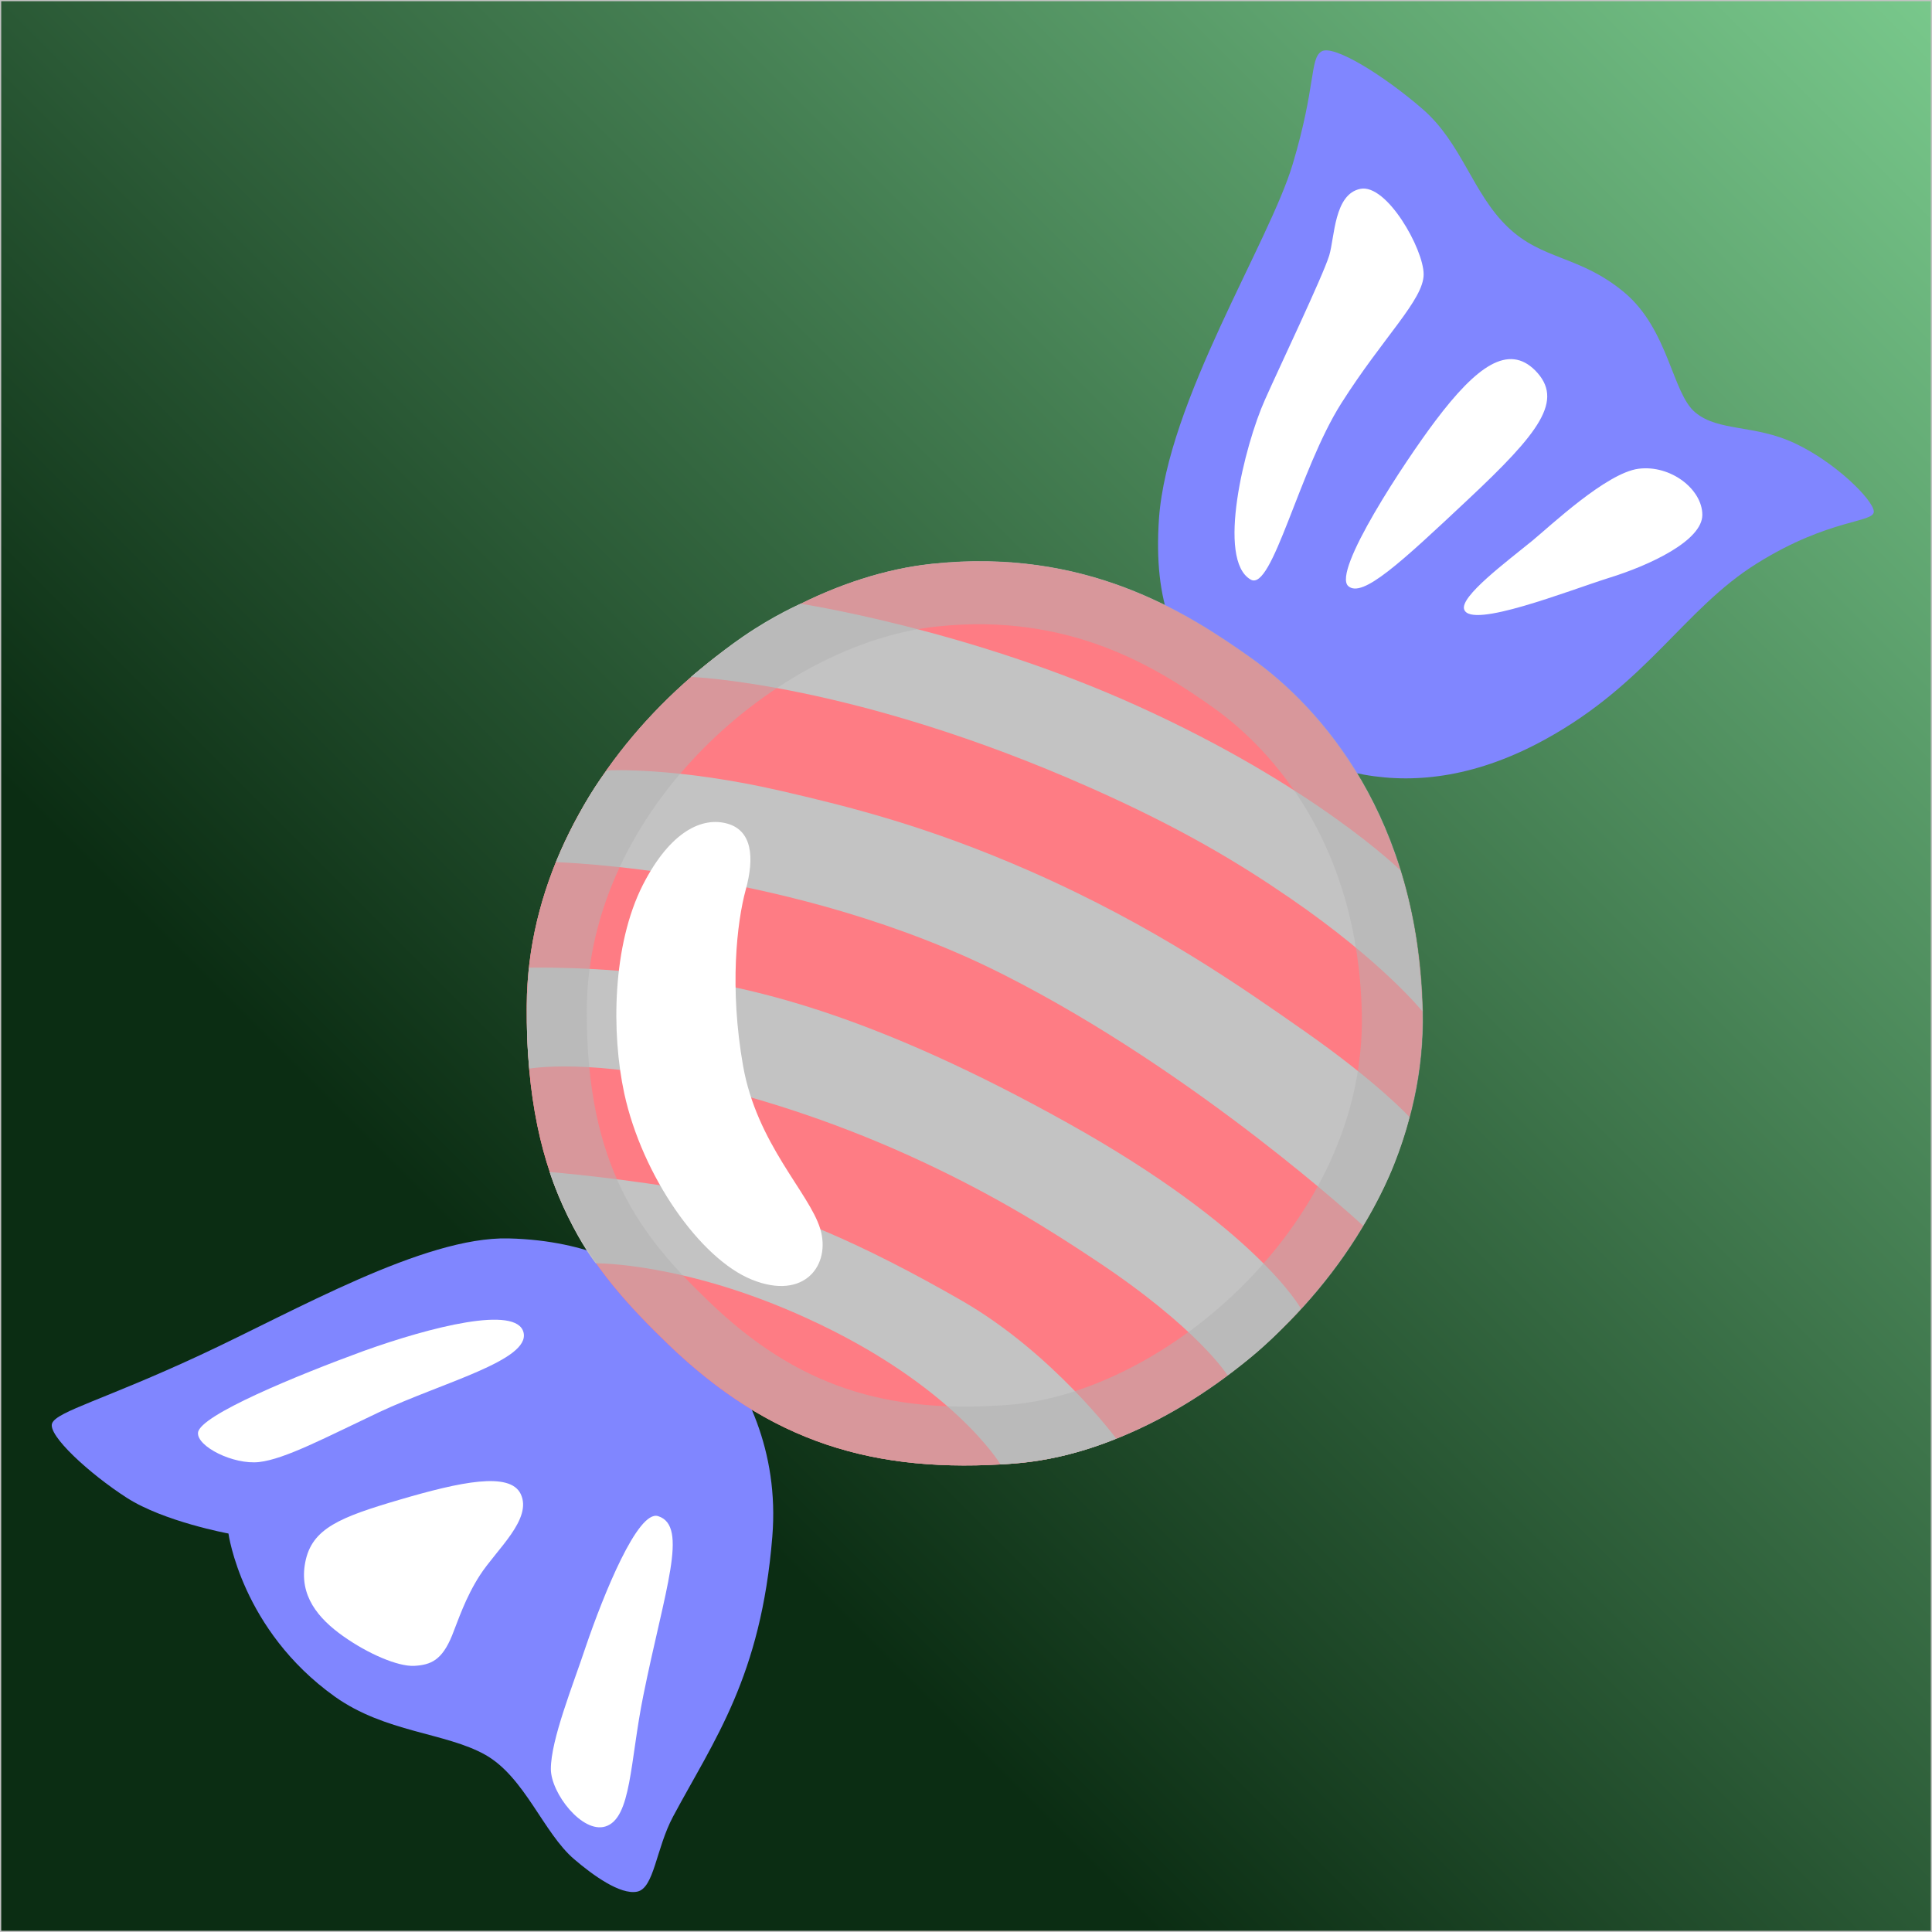
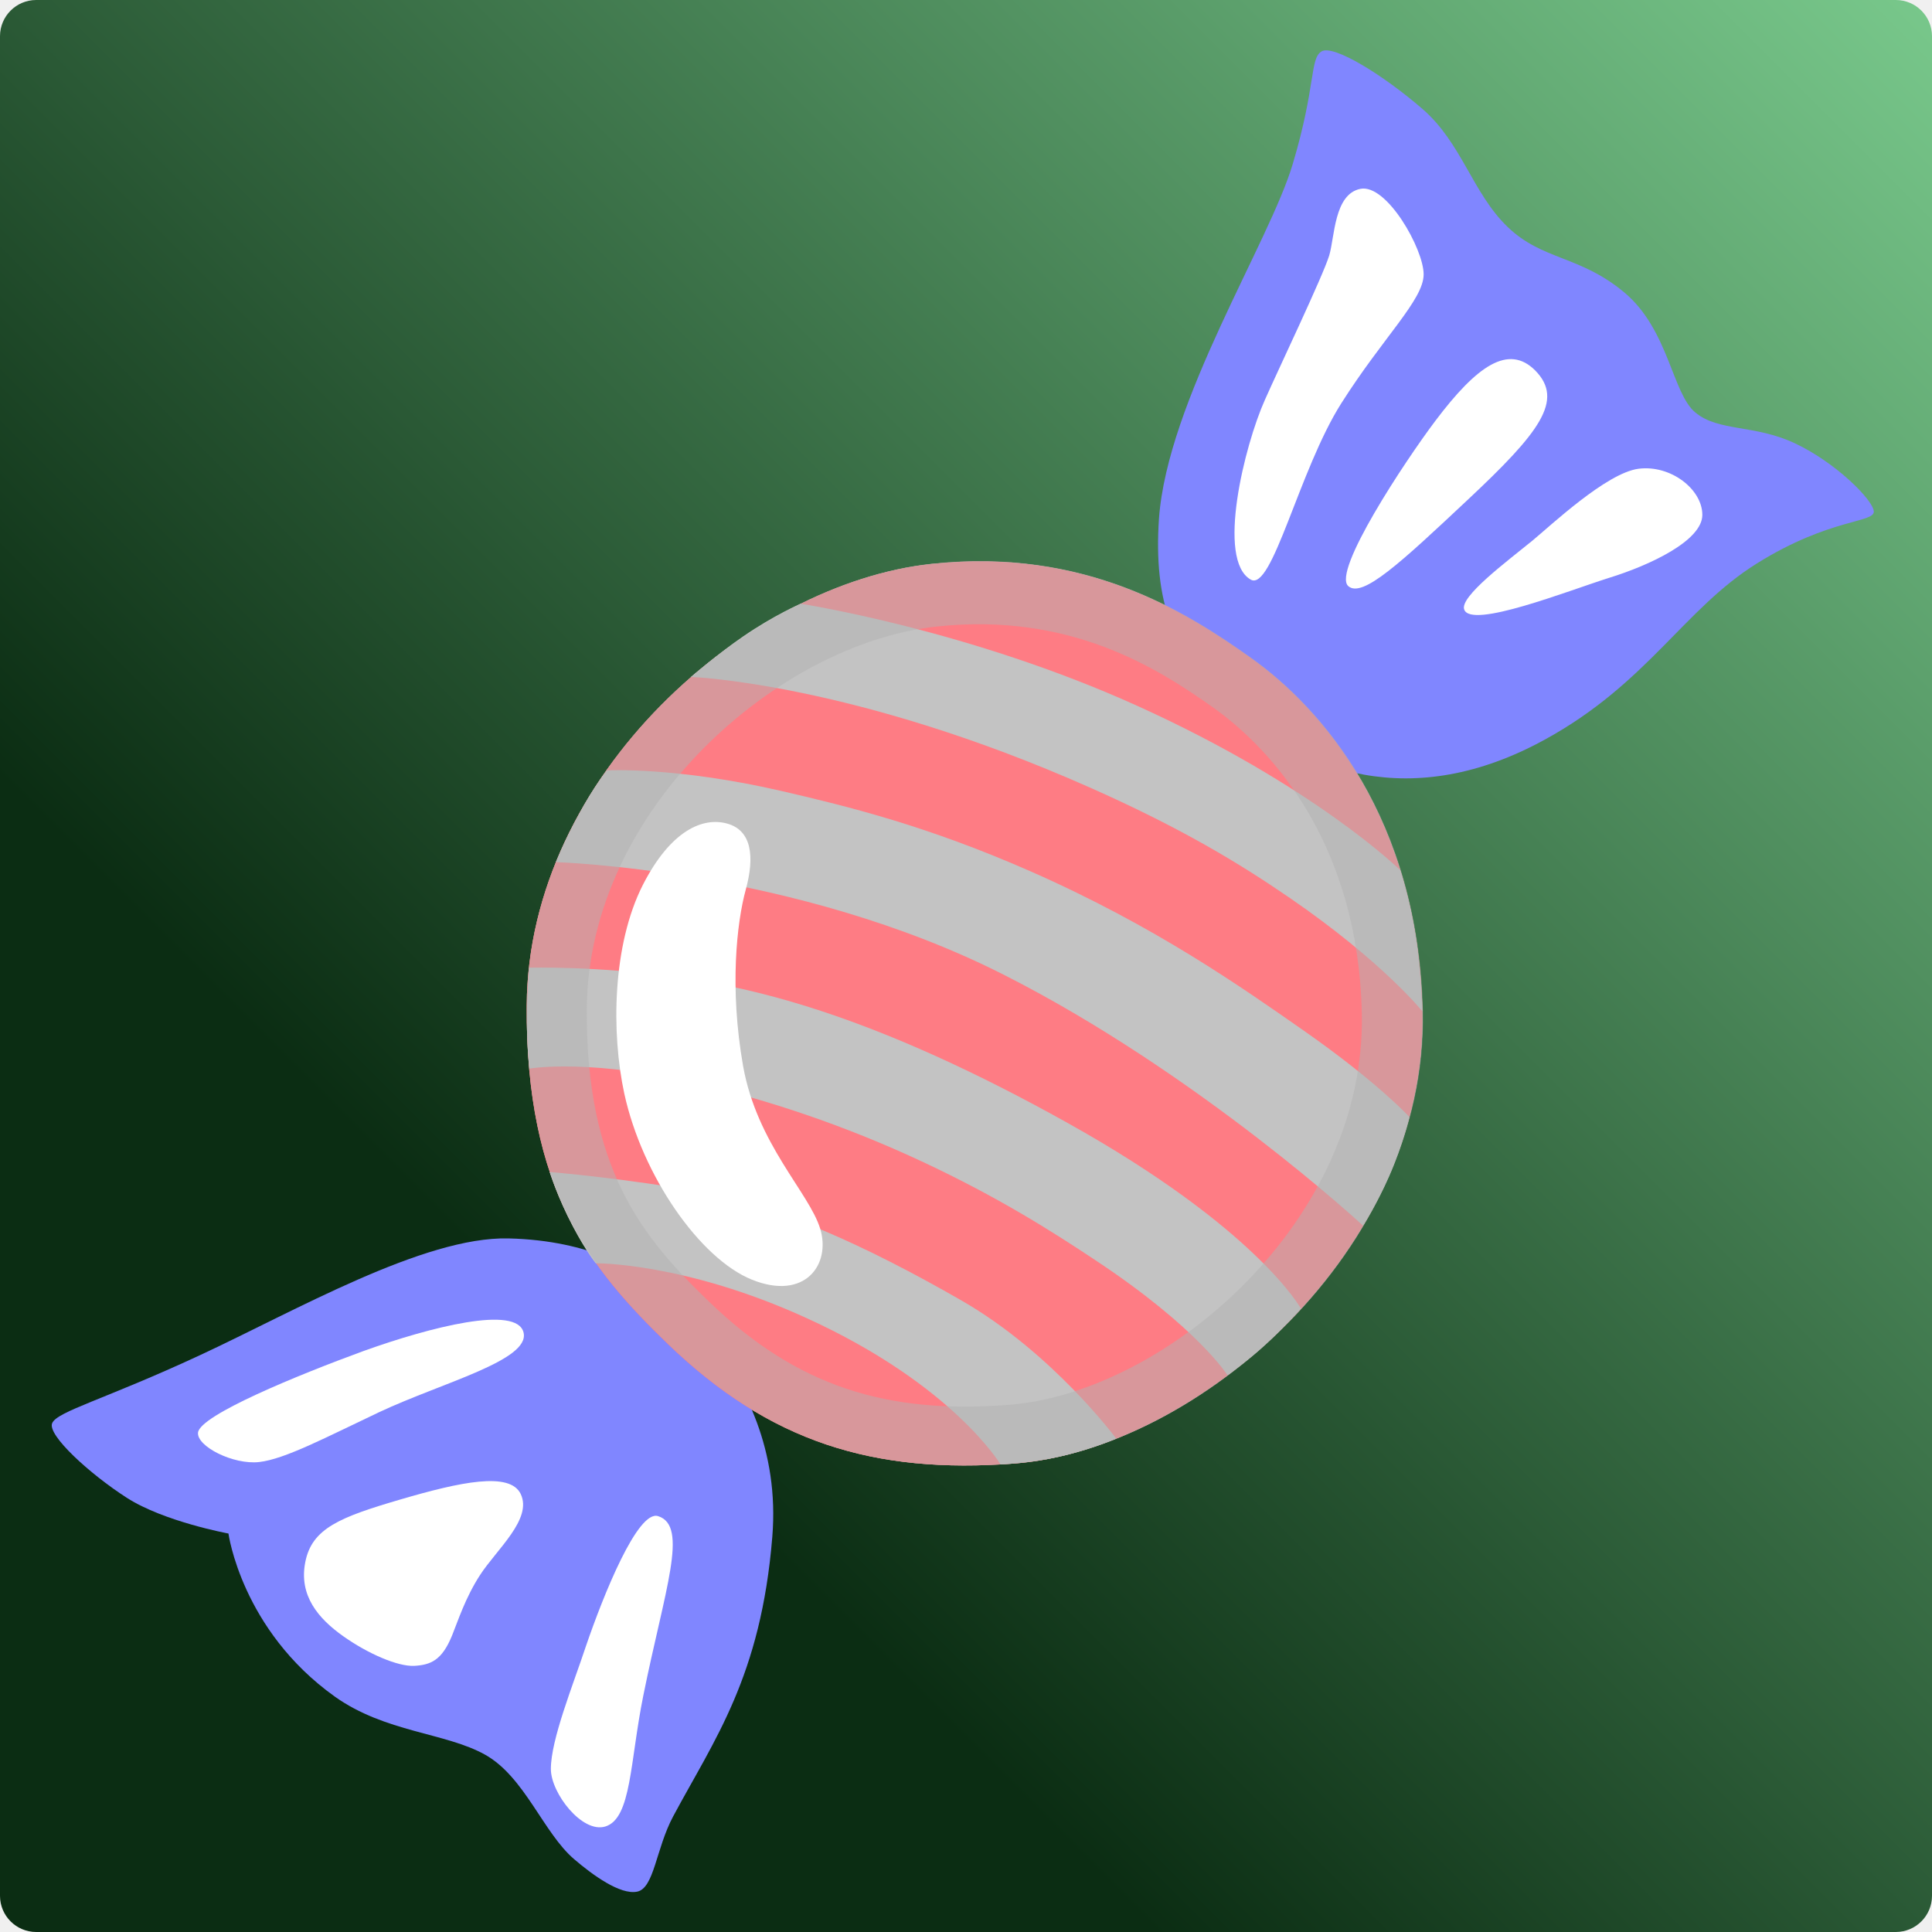
<svg xmlns="http://www.w3.org/2000/svg" version="1.1" id="Layer_1" x="0px" y="0px" viewBox="0 0 800 800" style="enable-background:new 0 0 800 800;" xml:space="preserve">
  <style type="text/css">
- 	/*.st0{fill:#FFCAEB;}*/
- 	.st1{fill:#8086FF;} /*wrapper ends*/
- 	.st2{fill:#FFFFFF;} /*highlights*/
- 	.st3{fill:#FE7C84;} /*wrapper body*/
- 	.st4{fill:#C3C3C3;} /* stripes */
- 	.st5{opacity:0.5;fill:#B2B2B2;enable-background:new    ;}
- 	.st6{fill:none;}
- 	.st7{font-family:'Impact'; opacity: 1; -webkit-text-stroke: 2px white; fill: #FE7C84; stroke: #343434;} /*make fill = wrapper body, stroke = stripes*/
- 	.st8{font-size:30px;}
- 	.st3bg{fill:#C3C3C3;} /*wrapper body*/
- 	
- 	/*#st3 {
- 	  opacity: 1;
-       animation: 7.5s opacity infinite;
-     }
-     #st4 {
- 	  opacity: 1;
-       animation: 7.5s opacity infinite;
-     }*/
-     
-     .fade-in-path {
-   		opacity: 100%;
-   		transition: 0.5s;
- 	}
+ 		/*.st0 is background, which is a gradient*/
+ 		.st1{fill:#8086FF;} /*wrapper ends*/
+ 		.st2{fill:#FFFFFF;} /*highlights*/
+ 		.st3{fill:#FE7C84;} /*wrapper body*/
+ 		.st4{fill:#C3C3C3;} /* stripes */
+ 		.st5{opacity:0.5;fill:#B2B2B2;enable-background:new    ;}
+ 		.st6{fill:none;}
+ 		.st7{font-family:'Impact'; opacity: 1; -webkit-text-stroke: 2px white; fill: #FE7C84; stroke: #343434;} /*make fill = wrapper body, stroke = stripes*/
+ 		.st8{font-size:30px;}
+ 		.st3bg{fill:#C3C3C3;} /*wrapper body*/

- 	.fade-in-path:hover {
-   		opacity: 20%;
-   		transition: opacity 1s;
- 	}
- 	.fade-in-path:active {
-   		opacity: 20%;
-   		transition: opacity 1s;
- 	}
-     
-     @keyframes opacity {
-       15% {opacity: 1} 
-       35% {opacity: 1}
-       65% {opacity: 0} 
-       85% {opacity: 0}
-     }
-     
-     .floating { 
- 		animation-name: floating;
- 		animation-duration: 3s;
- 		animation-iteration-count: infinite;
- 		animation-timing-function: ease-in-out;
- 		margin-left: 30px;
- 		margin-top: 5px;
- 	}
- 	
- 	.metadata {
- 		animation-name: wiggle;
- 		animation-duration: 3s;
- 		animation-iteration-count: infinite;
- 	}
- 	
- 	.floatingdelay {
- 		animation-name: floatingdelay;
- 		animation-delay: 0.5s;
- 		animation-duration: 3s;
- 		animation-iteration-count: infinite;
- 		animation-timing-function: ease-in-out;
- 	}
-  
- 	@keyframes floating {
- 		0% { transform: translate(0,  0px); }
- 		50%  { transform: translate(0, 15px); }
- 		100%   { transform: translate(0, -0px); }   
- 	}
- 	
- 	@keyframes floatingdelay {
- 		0% { transform: translate(0, 0px);}
- 		50%  { transform: translate(0, 30px); }
- 		100%   { transform: translate(0, -0px); }
- 	}
- 	
- 	@keyframes wiggle {
- 		0% { transform: translate(350px, 370px) rotate(0deg);}
- 		40% { transform: translate(350px, 369px) rotate(1deg);}
- 		50% { transform: translate(349px, 372px) rotate(-1deg);}
- 		60% { transform: translate(346px, 371px) rotate(0deg);}
- 		70% { transform: translate(353px, 371px) rotate(-1deg);}
- 	    80% { transform: translate(349px, 369px) rotate(1deg);}
- 	    90% { transform: translate(351px, 372px) rotate(0deg);}
- 		100% { transform: translate(351px, 368px) rotate(-1deg);}
- 	}
- 	
+ 		.fade-in-path {
+ 			opacity: 100%;
+ 			transition: 0.5s;
+ 		}

- </style>
-   <rect class="st0" fill="url(#darkGradient)" stroke="url(#largeGradient)" width="800" height="800" />
+ 		.fade-in-path:hover {
+ 			opacity: 20%;
+ 			transition: opacity 1s;
+ 		}
+ 		.fade-in-path:active {
+ 			opacity: 20%;
+ 			transition: opacity 1s;
+ 		}
+ 
+ 		@keyframes opacity {
+ 		  15% {opacity: 1}
+ 		  35% {opacity: 1}
+ 		  65% {opacity: 0}
+ 		  85% {opacity: 0}
+ 		}
+ 
+ 		.floating {
+ 			animation-name: floating;
+ 			animation-duration: 3s;
+ 			animation-iteration-count: infinite;
+ 			animation-timing-function: ease-in-out;
+ 			margin-left: 30px;
+ 			margin-top: 5px;
+ 		}
+ 
+ 		.metadata {
+ 			animation-name: wiggle;
+ 			animation-duration: 3s;
+ 			animation-iteration-count: infinite;
+ 		}
+ 
+ 		.floatingdelay {
+ 			animation-name: floatingdelay;
+ 			animation-delay: 0.5s;
+ 			animation-duration: 3s;
+ 			animation-iteration-count: infinite;
+ 			animation-timing-function: ease-in-out;
+ 		}
+ 
+ 		@keyframes floating {
+ 			0% { transform: translate(0,  0px); }
+ 			50%  { transform: translate(0, 15px); }
+ 			100%   { transform: translate(0, -0px); }
+ 		}
+ 
+ 		@keyframes floatingdelay {
+ 			0% { transform: translate(0, 0px);}
+ 			50%  { transform: translate(0, 30px); }
+ 			100%   { transform: translate(0, -0px); }
+ 		}
+ 
+ 		@keyframes wiggle {
+ 			0% { transform: translate(350px, 370px) rotate(0deg);}
+ 			40% { transform: translate(350px, 369px) rotate(1deg);}
+ 			50% { transform: translate(349px, 372px) rotate(-1deg);}
+ 			60% { transform: translate(346px, 371px) rotate(0deg);}
+ 			70% { transform: translate(353px, 371px) rotate(-1deg);}
+ 			80% { transform: translate(349px, 369px) rotate(1deg);}
+ 			90% { transform: translate(351px, 372px) rotate(0deg);}
+ 			100% { transform: translate(351px, 368px) rotate(-1deg);}
+ 		}
+ 
+ 
+ 	</style>
+   <rect class="st0" fill="url(#darkGradient)" stroke="url(#largeGradient)" rx="15" width="800" height="800" />
  <rect x="340.6" y="351" class="st6" width="211" height="147" />
  <g class="floating">
-     <path id="st3bg" class="st3bg" d="M276.6,556.6c42,40.4,84.9,53.9,143.6,49.4c75.4-5.9,171-88.2,168.8-187.3   c-1.8-80-41.9-125.6-71.1-146.3c-26.9-19.1-68.6-45.6-132-38.9c-76.1,8-167.2,87.2-167.8,182.8C217.6,492.7,244.4,525.5,276.6,556.6   z" />
+     <path id="st3bg" class="st3bg" d="M276.6,556.6c42,40.4,84.9,53.9,143.6,49.4c75.4-5.9,171-88.2,168.8-187.3    c-1.8-80-41.9-125.6-71.1-146.3c-26.9-19.1-68.6-45.6-132-38.9c-76.1,8-167.2,87.2-167.8,182.8C217.6,492.7,244.4,525.5,276.6,556.6    z" />
    <g class="floatingdelay">
      <text transform="matrix(1 0 0 1 340.6391 363.6001)">
-         <tspan x="0" y="0" class="st7 st8">CHAIN ID: 1</tspan>
-         <tspan x="0" y="21.6" class="st7 st8"> </tspan>
-         <tspan x="0" y="43.2" class="st7 st8">ETHEREUM</tspan>
-         <tspan x="0" y="86.4" class="st7 st8">ETH &lt;-&gt; WETH</tspan>
-         <tspan x="0" y="129.6" class="st7 st8">NFT ID: 12345</tspan>
+         <tspan x="0" y="-20.2" class="st7 st8">CHAIN ID: 1</tspan>
+         <tspan x="0" y="20" class="st7 st8">ETHEREUM</tspan>
+         <tspan x="0" y="63.2" class="st7 st8">ETH &lt;-&gt; WETH</tspan>
+         <tspan x="0" y="106.4" class="st7 st8">NFT ID: 12345</tspan>
+         <tspan x="0" y="149.6" class="st7 st8" style="font-size: 14px; fill: none;">[ 11100001 11100001 11100001 ]</tspan>
      </text>
    </g>
-     <path id="st1" class="st1" d="M94.6,635c0,0-26.7-4.9-42.1-14.8s-33-26-30.9-30.9s21.7-9.8,61.1-28.1s92.7-49.2,127.8-48.4   s52.7,14.1,52.7,14.1s62.4,37.8,56.6,109.4c-4.7,58.1-24.1,84.1-41.1,115.9c-7.1,13.3-7.8,29.7-14.9,31.1c-7,1.4-18.4-6.9-26-13.4   c-12.8-10.9-20.5-34.1-36.9-43.3s-41.4-9.2-62.3-24.1C100,674.9,94.6,635,94.6,635z" />
-     <path id="st2" class="st2" d="M82,593.2c-0.6,5.7,14.6,13.4,25.3,12.2s27.8-10.3,49.8-20.7c26-12.2,62.4-21.4,59.7-32.9   s-38.6-2.3-66.2,7.6C123,569.5,82.8,586,82,593.2z M215.6,618.6c-4.5-9.3-24.9-5-49.8,2.3s-36.7,11.9-39.4,26   c-2.7,13.8,5.4,23.3,15.7,30.6s22.6,12.6,29.4,12.3c6.9-0.4,11.5-2.3,15.7-12.6c2.5-6.2,5.5-15.6,11.5-24.9   C205.6,641.6,220.6,629,215.6,618.6L215.6,618.6z M228.1,732.5c0,10,13,26.8,22.6,23.8c10.8-3.4,10.1-26.7,15.7-54.3   c8.8-43.6,18.9-70.2,6.1-74.2c-8.4-2.7-22.6,32.5-29.9,53.9C237.3,697.7,228.1,720.3,228.1,732.5L228.1,732.5z" />
-     <path class="st1" d="M506.8,290.1c32.3,30.3,78.2,46.1,132.8,16.2c42.6-23.3,57.6-54.1,87.9-73c30.3-18.9,48.8-16.7,48.4-21.6   c-0.4-4.8-15.8-20.2-32.6-28.1c-16.7-7.9-31.7-4.8-41.3-12.8c-9.6-7.9-11-34.3-29.4-49.7s-33.9-13.2-48.4-27.2S605.3,59.2,589,45.1   s-36.9-26.8-41.8-23.8s-2.2,14.1-11.9,46.6c-9.7,32.6-51.9,98.1-55.4,146.9C477.6,249.2,485.8,270.3,506.8,290.1z" />
-     <path class="st2" d="M517.9,240c8.9,5.1,20-45.4,37.5-73s34.1-42.9,34.1-53.4S574.2,76,563.3,78.2s-10.6,19.9-12.9,27.6   c-2.7,8.7-20.8,46.6-26.6,59.7C515.3,184.4,503.6,231.9,517.9,240L517.9,240z M558.3,242.7c5.8,5.1,21.7-9.7,49.3-35.6   c30-28.1,40.2-41.4,28.1-53.7c-11.1-11.1-24.2-1.9-41.3,20.8C581.8,190.9,551.5,236.7,558.3,242.7z M606.3,252.4   c2.9,8.1,42.8-7.7,59.9-13.1c17.2-5.3,38.7-15.5,38.7-26.1s-13.1-20.8-26.4-19.1c-13.3,1.7-36.7,23.8-44,29.8   C624.1,232.4,604.3,247.1,606.3,252.4L606.3,252.4z" />
+     <path id="st1" class="st1" d="M94.6,635c0,0-26.7-4.9-42.1-14.8s-33-26-30.9-30.9s21.7-9.8,61.1-28.1s92.7-49.2,127.8-48.4    s52.7,14.1,52.7,14.1s62.4,37.8,56.6,109.4c-4.7,58.1-24.1,84.1-41.1,115.9c-7.1,13.3-7.8,29.7-14.9,31.1c-7,1.4-18.4-6.9-26-13.4    c-12.8-10.9-20.5-34.1-36.9-43.3s-41.4-9.2-62.3-24.1C100,674.9,94.6,635,94.6,635z" />
+     <path id="st2" class="st2" d="M82,593.2c-0.6,5.7,14.6,13.4,25.3,12.2s27.8-10.3,49.8-20.7c26-12.2,62.4-21.4,59.7-32.9    s-38.6-2.3-66.2,7.6C123,569.5,82.8,586,82,593.2z M215.6,618.6c-4.5-9.3-24.9-5-49.8,2.3s-36.7,11.9-39.4,26    c-2.7,13.8,5.4,23.3,15.7,30.6s22.6,12.6,29.4,12.3c6.9-0.4,11.5-2.3,15.7-12.6c2.5-6.2,5.5-15.6,11.5-24.9    C205.6,641.6,220.6,629,215.6,618.6L215.6,618.6z M228.1,732.5c0,10,13,26.8,22.6,23.8c10.8-3.4,10.1-26.7,15.7-54.3    c8.8-43.6,18.9-70.2,6.1-74.2c-8.4-2.7-22.6,32.5-29.9,53.9C237.3,697.7,228.1,720.3,228.1,732.5L228.1,732.5z" />
+     <path class="st1" d="M506.8,290.1c32.3,30.3,78.2,46.1,132.8,16.2c42.6-23.3,57.6-54.1,87.9-73c30.3-18.9,48.8-16.7,48.4-21.6    c-0.4-4.8-15.8-20.2-32.6-28.1c-16.7-7.9-31.7-4.8-41.3-12.8c-9.6-7.9-11-34.3-29.4-49.7s-33.9-13.2-48.4-27.2S605.3,59.2,589,45.1    s-36.9-26.8-41.8-23.8s-2.2,14.1-11.9,46.6c-9.7,32.6-51.9,98.1-55.4,146.9C477.6,249.2,485.8,270.3,506.8,290.1z" />
+     <path class="st2" d="M517.9,240c8.9,5.1,20-45.4,37.5-73s34.1-42.9,34.1-53.4S574.2,76,563.3,78.2s-10.6,19.9-12.9,27.6    c-2.7,8.7-20.8,46.6-26.6,59.7C515.3,184.4,503.6,231.9,517.9,240L517.9,240z M558.3,242.7c5.8,5.1,21.7-9.7,49.3-35.6    c30-28.1,40.2-41.4,28.1-53.7c-11.1-11.1-24.2-1.9-41.3,20.8C581.8,190.9,551.5,236.7,558.3,242.7z M606.3,252.4    c2.9,8.1,42.8-7.7,59.9-13.1c17.2-5.3,38.7-15.5,38.7-26.1s-13.1-20.8-26.4-19.1c-13.3,1.7-36.7,23.8-44,29.8    C624.1,232.4,604.3,247.1,606.3,252.4L606.3,252.4z" />
    <g class="fade-in-path">
-       <path id="st3" class="st3" d="M276.6,556.6c42,40.4,84.9,53.9,143.6,49.4c75.4-5.9,171-88.2,168.8-187.3   c-1.8-80-41.9-125.6-71.1-146.3c-26.9-19.1-68.6-45.6-132-38.9c-76.1,8-167.2,87.2-167.8,182.8C217.6,492.7,244.4,525.5,276.6,556.6   z" />
-       <path id="st4" class="st4" d="M334,545.8c60.6,27.6,80.3,60.6,80.3,60.6s12.4-0.6,23.8-3.1c13.4-2.9,24.1-7.6,24.1-7.6   s-26.1-35.3-63.9-57.1c-41.1-23.6-75.8-38.8-106.8-44.7s-63.9-8.6-63.9-8.6s3.2,10.4,9.8,22.9c5.2,9.9,9.3,14.9,9.3,14.9   S283.5,522.7,334,545.8L334,545.8z M219.2,442.5c0,0,25.6-4.7,74.4,7.3c23.6,5.8,54.6,15.4,88.9,31.5c30.7,14.4,52.7,28.3,70.9,40.4   c42.8,28.3,54.9,47.8,54.9,47.8s8.8-6.3,15.8-12.8c7-6.4,14.6-14.8,14.6-14.8s-18.1-33.1-96.6-76.9s-127.6-55.6-161.2-60.3   c-33.6-4.8-61.8-4-61.8-4s-1,11.2-0.9,20.8C218.1,433.5,219.2,442.5,219.2,442.5L219.2,442.5z M230.2,357c0,0,99.1,2.8,185.6,46.7   c80.5,40.8,148.6,103.8,148.6,103.8s5.7-8.8,10.8-20.4c5.8-13.2,8.4-24.6,8.4-24.6s-13.1-14.3-43.4-35.5   c-25.5-17.8-61.6-43.4-113.7-66.3c-42.6-18.7-75-26.7-102.6-33.1c-44.1-10.2-72.6-8.6-72.6-8.6s-5.6,6.9-11.7,18.4   C233.5,348.5,230.2,357,230.2,357L230.2,357z M286.1,280.3c0,0,67.4,2.4,165.2,45.8c37.9,16.8,62.1,31.5,82.9,45.8   c38.3,26.3,54.8,46.9,54.8,46.9s-0.6-17.4-2.8-31.2c-2.4-15.3-6.4-27.3-6.4-27.3s-35.5-34.8-108.6-67.9   C401.1,260.6,331.5,250,331.5,250s-11,4.7-23.9,13.6C297.8,270.3,286.1,280.3,286.1,280.3L286.1,280.3z" />
+       <path id="st3" class="st3" d="M276.6,556.6c42,40.4,84.9,53.9,143.6,49.4c75.4-5.9,171-88.2,168.8-187.3    c-1.8-80-41.9-125.6-71.1-146.3c-26.9-19.1-68.6-45.6-132-38.9c-76.1,8-167.2,87.2-167.8,182.8C217.6,492.7,244.4,525.5,276.6,556.6    z" />
+       <path id="st4" class="st4" d="M334,545.8c60.6,27.6,80.3,60.6,80.3,60.6s12.4-0.6,23.8-3.1c13.4-2.9,24.1-7.6,24.1-7.6    s-26.1-35.3-63.9-57.1c-41.1-23.6-75.8-38.8-106.8-44.7s-63.9-8.6-63.9-8.6s3.2,10.4,9.8,22.9c5.2,9.9,9.3,14.9,9.3,14.9    S283.5,522.7,334,545.8L334,545.8z M219.2,442.5c0,0,25.6-4.7,74.4,7.3c23.6,5.8,54.6,15.4,88.9,31.5c30.7,14.4,52.7,28.3,70.9,40.4    c42.8,28.3,54.9,47.8,54.9,47.8s8.8-6.3,15.8-12.8c7-6.4,14.6-14.8,14.6-14.8s-18.1-33.1-96.6-76.9s-127.6-55.6-161.2-60.3    c-33.6-4.8-61.8-4-61.8-4s-1,11.2-0.9,20.8C218.1,433.5,219.2,442.5,219.2,442.5L219.2,442.5z M230.2,357c0,0,99.1,2.8,185.6,46.7    c80.5,40.8,148.6,103.8,148.6,103.8s5.7-8.8,10.8-20.4c5.8-13.2,8.4-24.6,8.4-24.6s-13.1-14.3-43.4-35.5    c-25.5-17.8-61.6-43.4-113.7-66.3c-42.6-18.7-75-26.7-102.6-33.1c-44.1-10.2-72.6-8.6-72.6-8.6s-5.6,6.9-11.7,18.4    C233.5,348.5,230.2,357,230.2,357L230.2,357z M286.1,280.3c0,0,67.4,2.4,165.2,45.8c37.9,16.8,62.1,31.5,82.9,45.8    c38.3,26.3,54.8,46.9,54.8,46.9s-0.6-17.4-2.8-31.2c-2.4-15.3-6.4-27.3-6.4-27.3s-35.5-34.8-108.6-67.9    C401.1,260.6,331.5,250,331.5,250s-11,4.7-23.9,13.6C297.8,270.3,286.1,280.3,286.1,280.3L286.1,280.3z" />
    </g>
-     <path class="st2" d="M258.5,452.8c7.4,34,31.3,68.4,52.9,77.1c21.9,8.8,32.8-6.3,28.2-21.2c-4.6-14.9-26.2-35.1-31.9-67.3   s-2.6-59.5,1.1-73s2.6-24.6-7.8-27.4c-9.9-2.7-23.2,2.7-34.8,25.4C253.5,391.4,253.1,427.8,258.5,452.8L258.5,452.8z" />
-     <path id="st5" class="st5" d="M386,233.4c-76.1,8-167.2,87.2-167.8,182.8c-0.5,76.4,26.3,109.3,58.6,140.4   c42,40.4,84.9,53.9,143.6,49.4c75.4-5.9,171-88.2,168.8-187.3c-1.8-80-41.9-125.6-71.1-146.3C491.1,253.2,449.4,226.7,386,233.4   L386,233.4z M502.4,293c25.3,18,60,57.4,61.5,126.6c1.9,85.8-80.8,156.9-146.1,162.1c-50.8,4-87.9-7.7-124.2-42.7   c-27.9-26.9-51.1-55.3-50.6-121.4c0.5-82.7,79.4-151.3,145.2-158.2C443.1,253.6,479.1,276.5,502.4,293L502.4,293z" />
+     <path class="st2" d="M258.5,452.8c7.4,34,31.3,68.4,52.9,77.1c21.9,8.8,32.8-6.3,28.2-21.2c-4.6-14.9-26.2-35.1-31.9-67.3    s-2.6-59.5,1.1-73s2.6-24.6-7.8-27.4c-9.9-2.7-23.2,2.7-34.8,25.4C253.5,391.4,253.1,427.8,258.5,452.8L258.5,452.8z" />
+     <path id="st5" class="st5" d="M386,233.4c-76.1,8-167.2,87.2-167.8,182.8c-0.5,76.4,26.3,109.3,58.6,140.4    c42,40.4,84.9,53.9,143.6,49.4c75.4-5.9,171-88.2,168.8-187.3c-1.8-80-41.9-125.6-71.1-146.3C491.1,253.2,449.4,226.7,386,233.4    L386,233.4z M502.4,293c25.3,18,60,57.4,61.5,126.6c1.9,85.8-80.8,156.9-146.1,162.1c-50.8,4-87.9-7.7-124.2-42.7    c-27.9-26.9-51.1-55.3-50.6-121.4c0.5-82.7,79.4-151.3,145.2-158.2C443.1,253.6,479.1,276.5,502.4,293L502.4,293z" />
  </g>
  <defs>
-     <radialGradient id="smallGradient" fy="90%">
-       <stop offset="0%" stop-color="#C3C3C3" />
-       <stop offset="100%" stop-color="#f7e69a" />
-       <animate attributeName="fy" dur="500ms" from="90%" to="0%" repeatCount="1" />
-     </radialGradient>
-     <radialGradient id="largeGradient" fy="90%">
-       <stop offset="0%" stop-color="#ff8806" />
-       <stop offset="100%" stop-color="#C3C3C3" />
-       <animate attributeName="fy" dur="500ms" from="90%" to="0%" repeatCount="1" />
-     </radialGradient>
    <linearGradient id="darkGradient" x1="30%" y1="70%">
      <stop offset="0%" stop-color="#0b2d13">
        <animate attributeName="stop-color" values="#0b2d13; #79c98c;" dur="1.5s" repeatCount="1" fill="freeze" />
      </stop>
      <stop offset="100%" stop-color="#79c98c">
        <animate attributeName="stop-color" values="#79c98c; #0b2d13" dur="3s" fill="freeze" />
      </stop>
    </linearGradient>
  </defs>
</svg>
